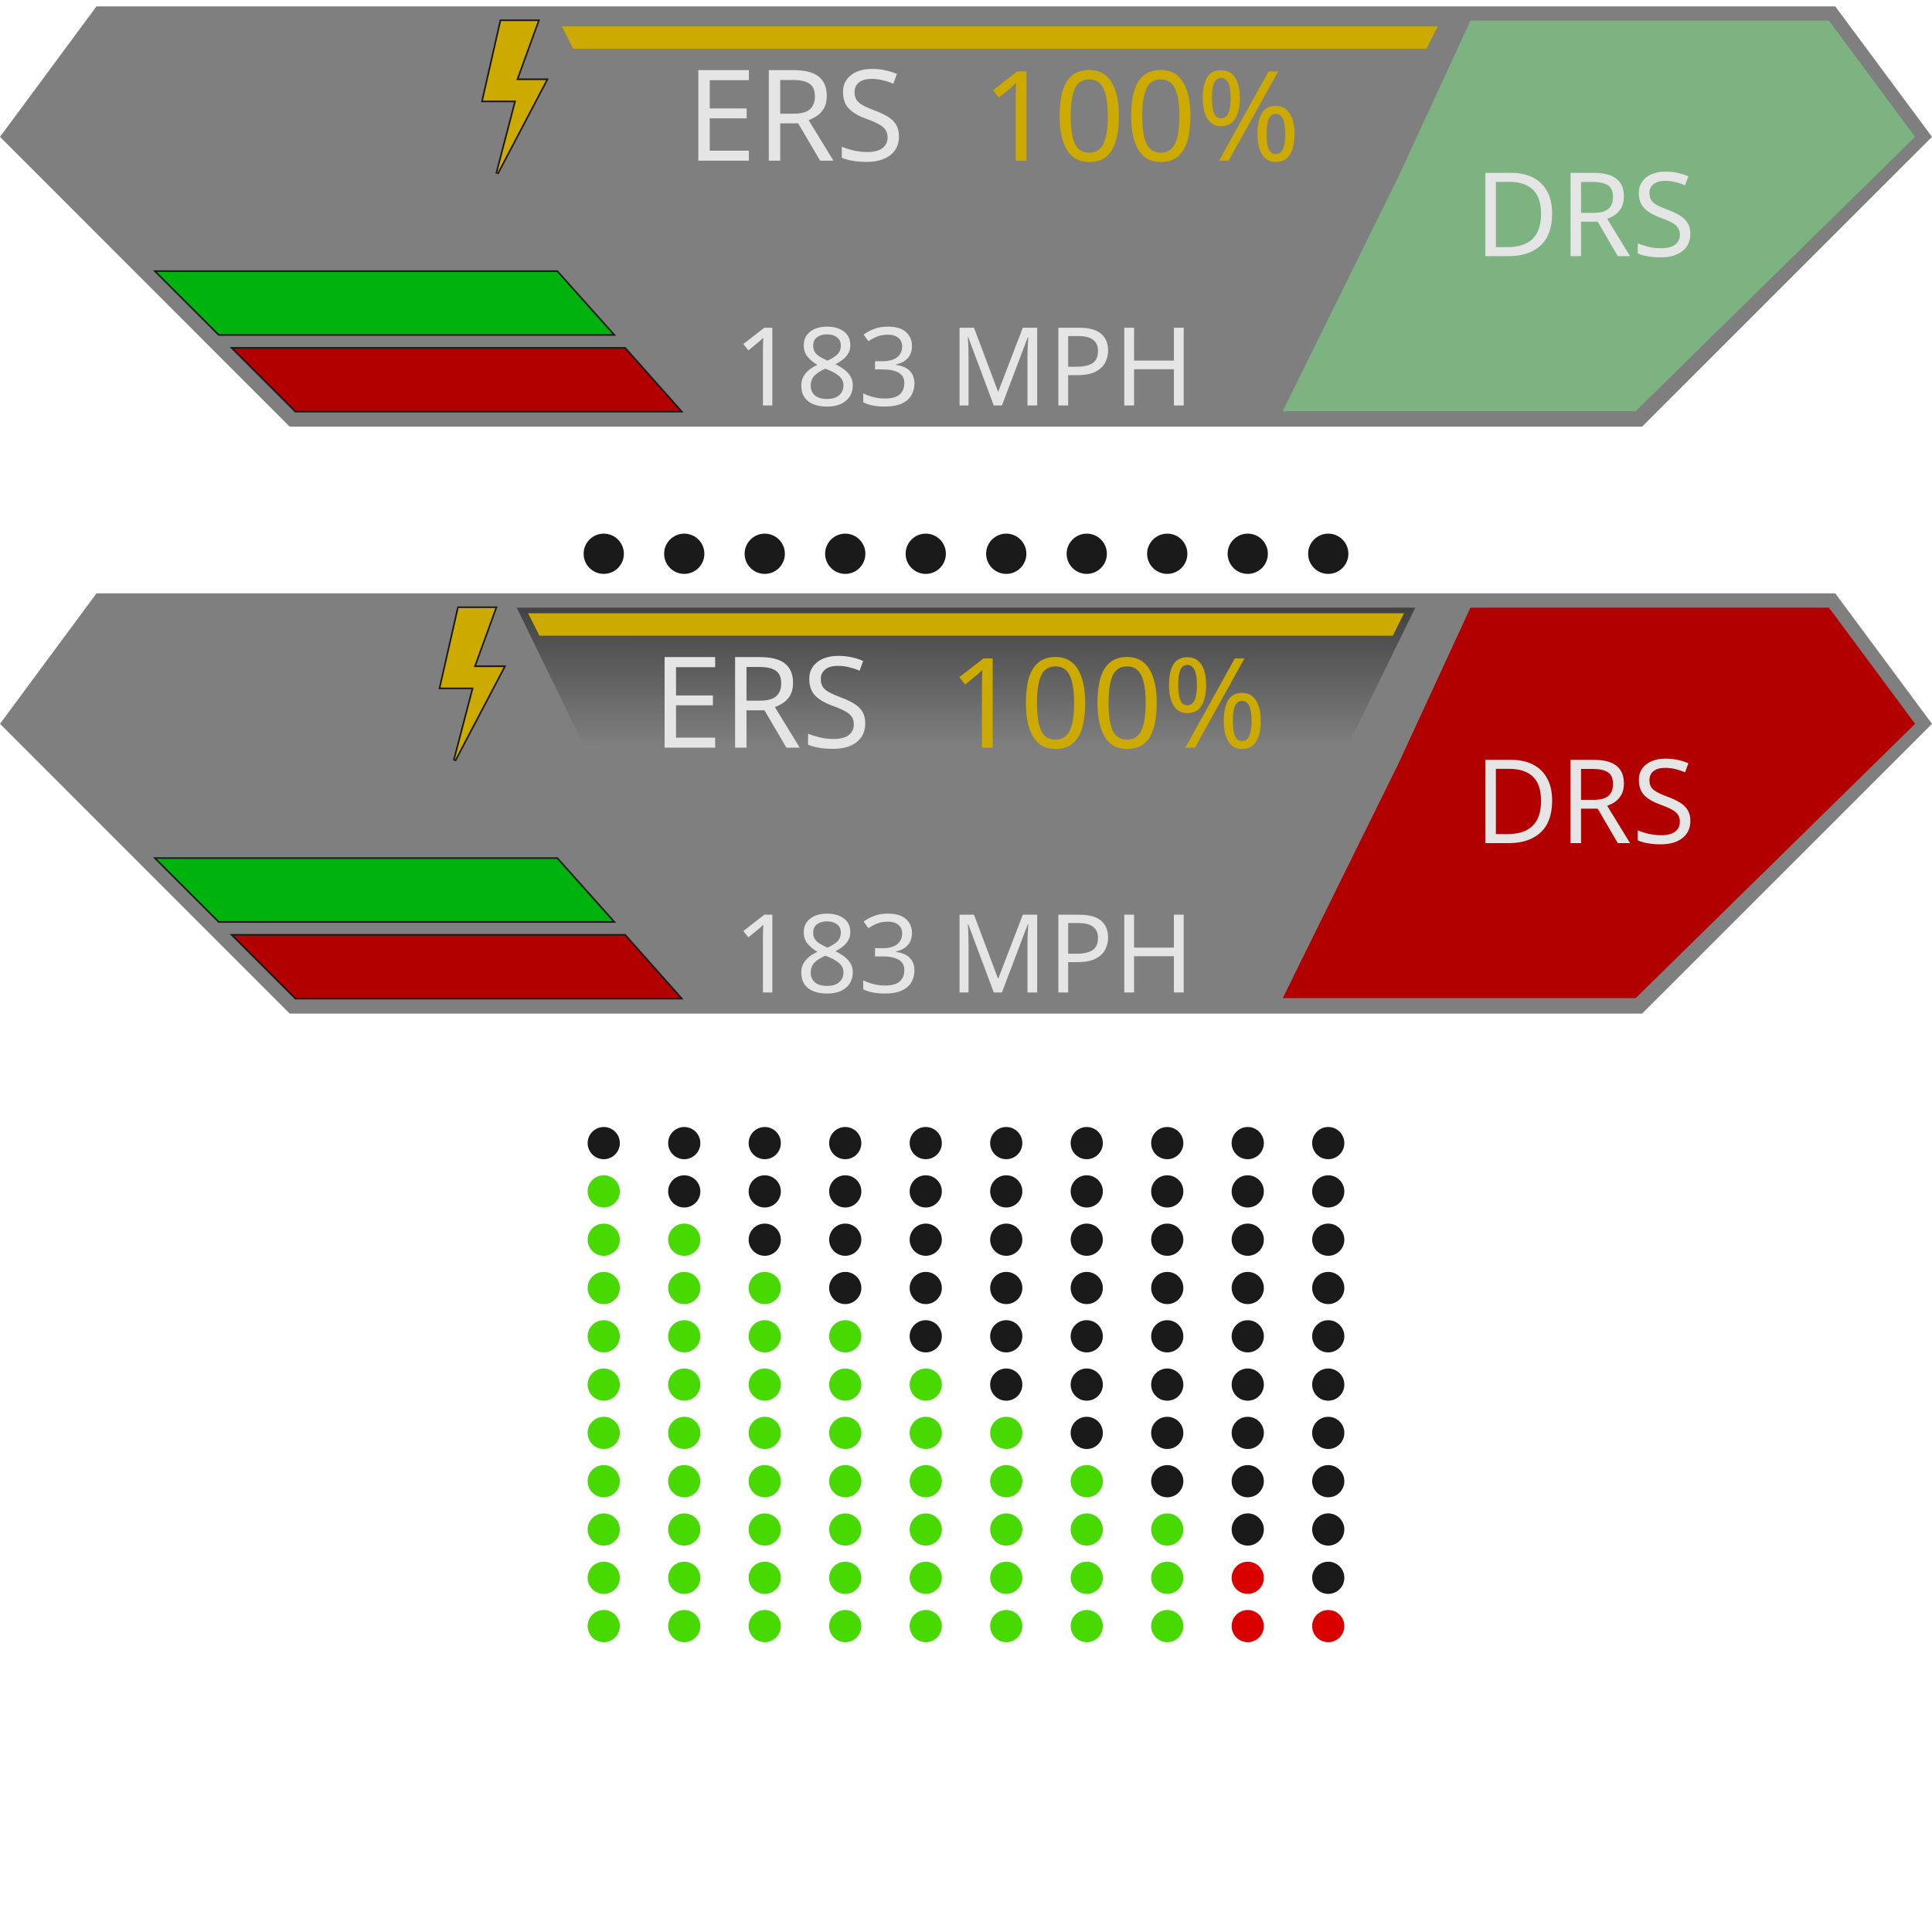
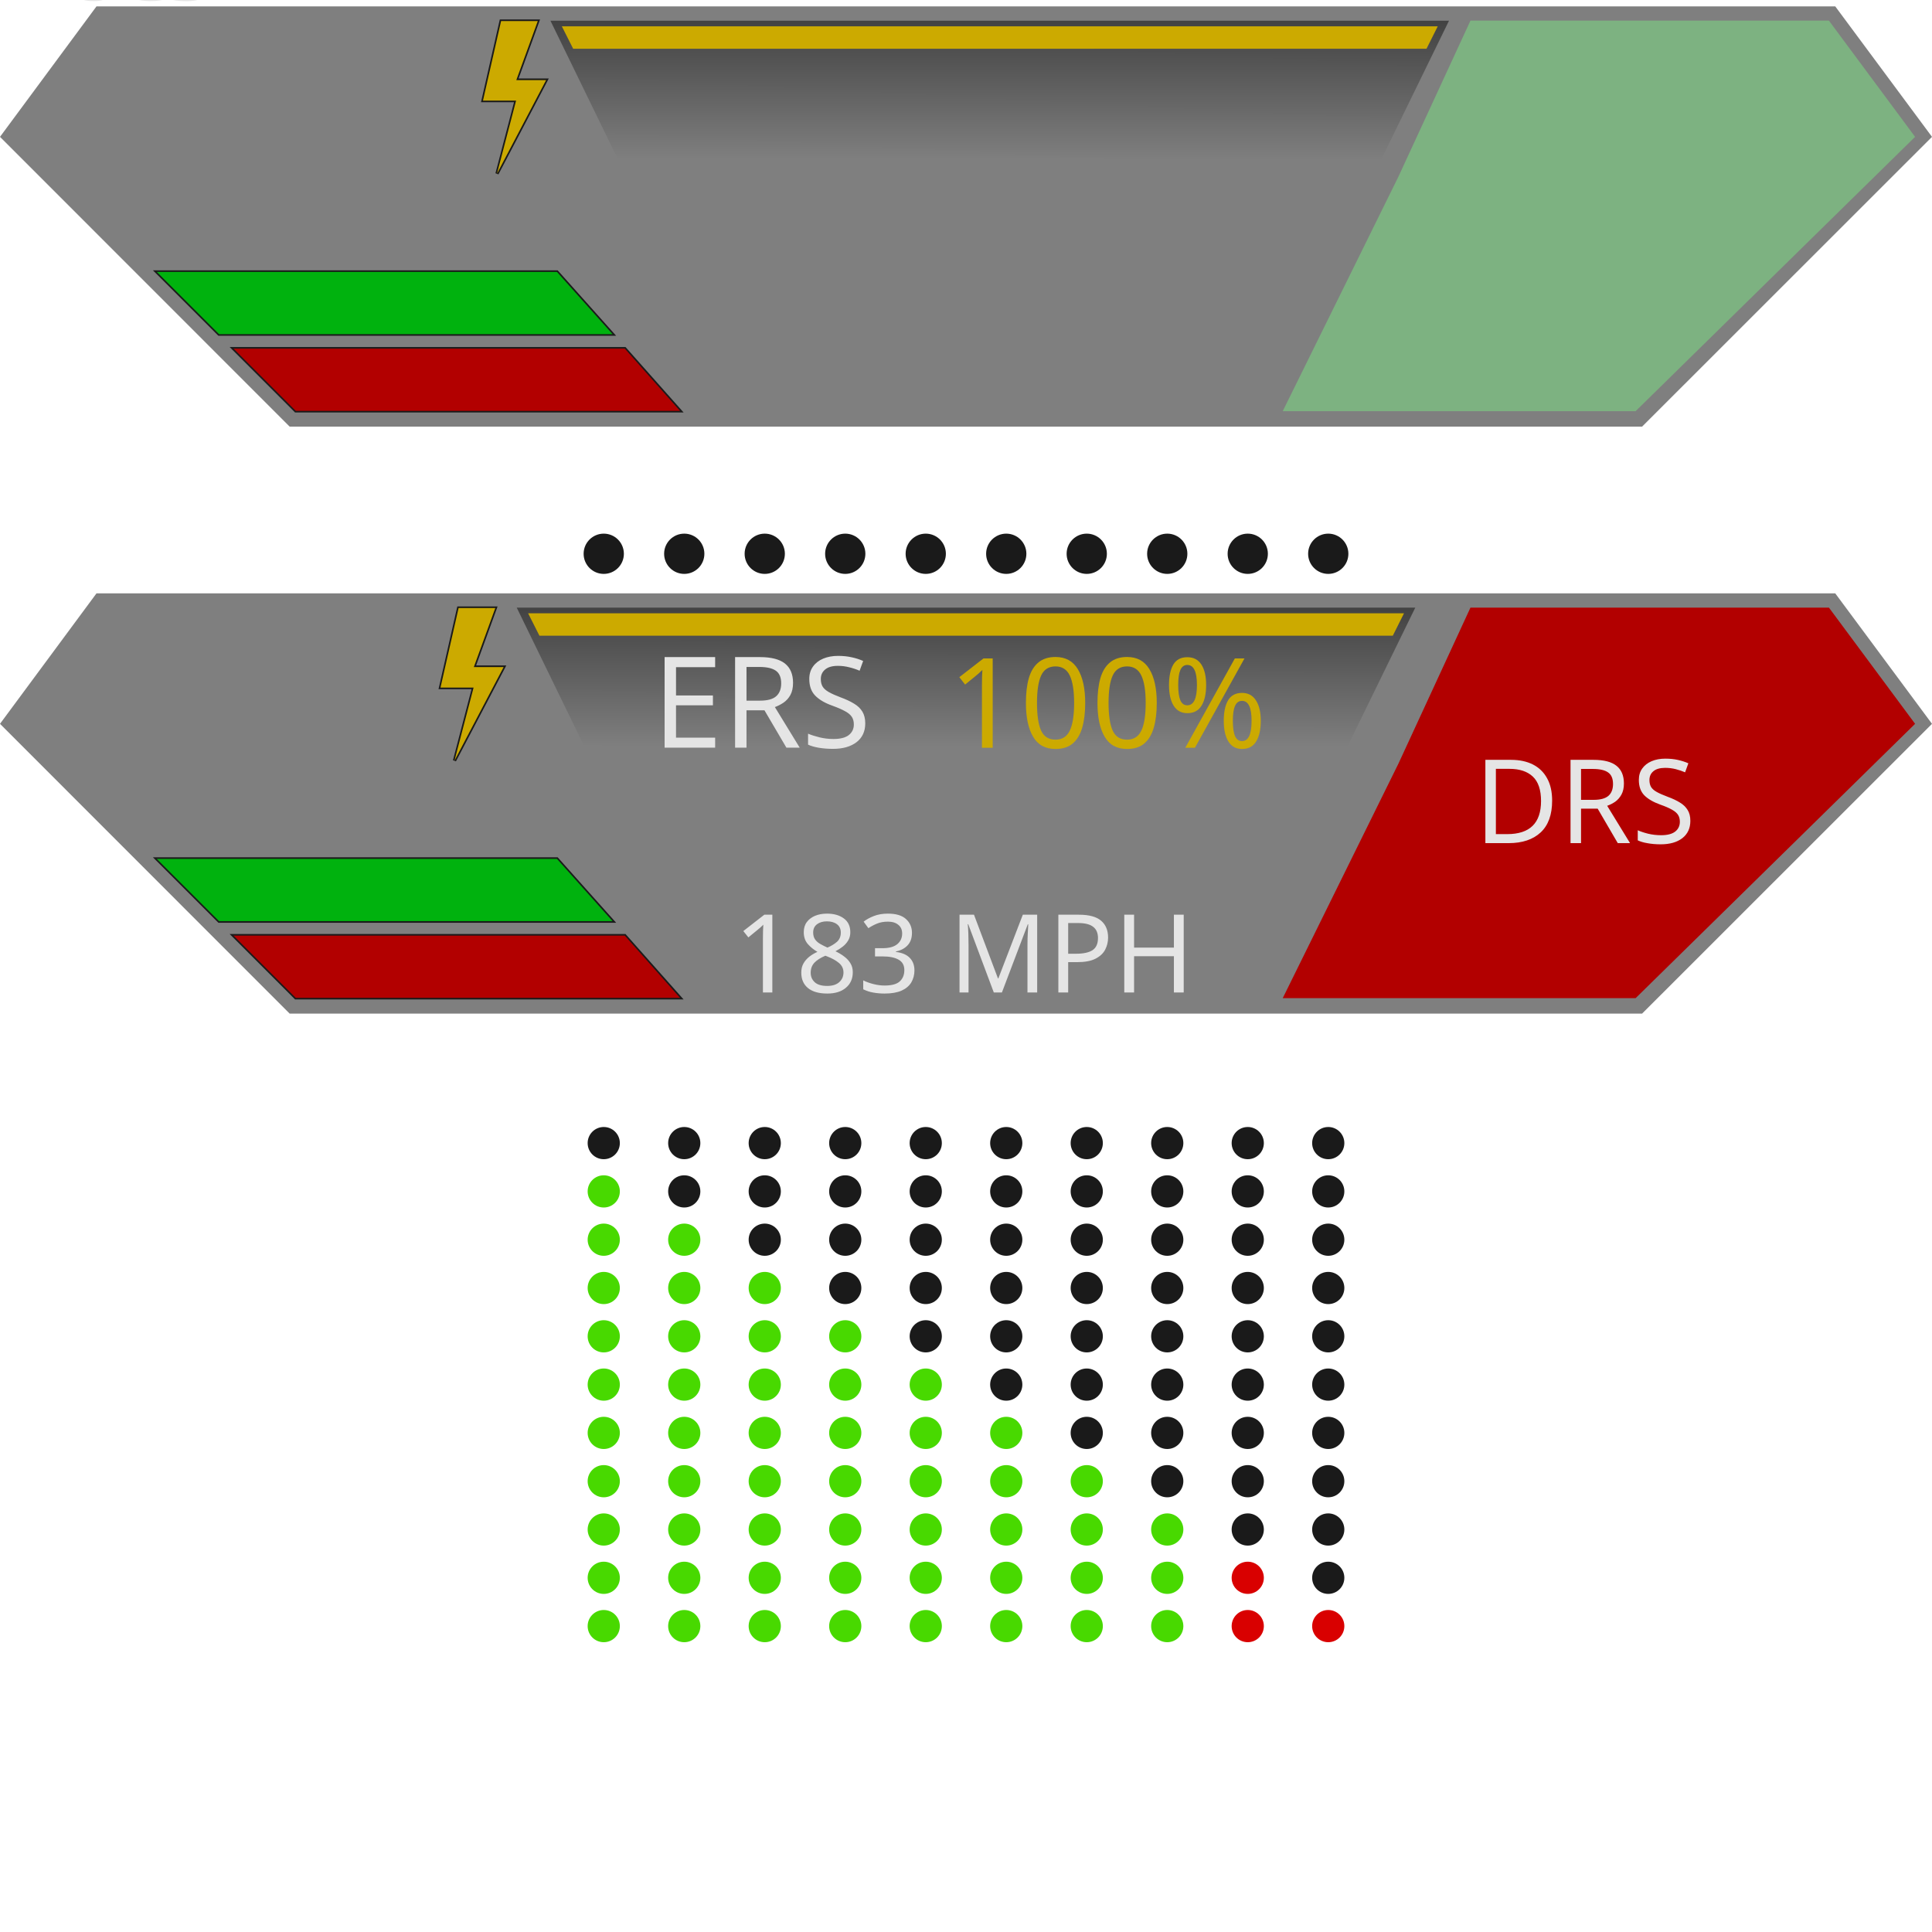
<svg xmlns="http://www.w3.org/2000/svg" xmlns:xlink="http://www.w3.org/1999/xlink" width="12in" height="12in" viewBox="0 0 304.8 304.8" version="1.1" id="svg5">
  <defs id="defs2">
    <linearGradient id="linearGradient21">
      <stop style="stop-color:#cccccc;stop-opacity:1;" offset="0.613" id="stop22" />
      <stop style="stop-color:#ff0000;stop-opacity:1;" offset="1" id="stop21" />
    </linearGradient>
    <linearGradient id="swatch3">
      <stop style="stop-color:#000000;stop-opacity:1;" offset="0" id="stop3" />
      <stop style="stop-color:#000000;stop-opacity:0;" offset="0.7" id="stop4" />
    </linearGradient>
    <linearGradient xlink:href="#swatch3" id="linearGradient3" x1="92.199" y1="224.321" x2="92.156" y2="283.029" gradientUnits="userSpaceOnUse" gradientTransform="translate(0,-265.7096)" />
    <linearGradient xlink:href="#swatch3" id="linearGradient19" gradientUnits="userSpaceOnUse" gradientTransform="translate(-4.754384,-34.14405)" x1="92.199" y1="224.321" x2="92.156" y2="283.029" />
    <linearGradient xlink:href="#linearGradient21" id="linearGradient22" x1="-0.258" y1="210.645" x2="9.097" y2="239.905" gradientUnits="userSpaceOnUse" />
+     <linearGradient xlink:href="#swatch3" id="linearGradient26" gradientUnits="userSpaceOnUse" gradientTransform="translate(0,-116.8911)" x1="92.199" y1="224.321" x2="92.156" y2="283.029" />
  </defs>
  <g id="layer2">
    <g id="layer5">
-       <path id="rect16" style="fill:#000000;fill-opacity:0.5;stroke:none;stroke-width:6.706;stroke-linecap:square;stroke-linejoin:round;stroke-dasharray:none;stroke-opacity:1" d="M 15.219,1.01 H 152.4 289.539 L 304.8,21.59 259.059,67.31 H 152.4 45.699 L 2.5e-6,21.59 Z" />
+       <path id="rect16" style="display:inline;fill:#000000;fill-opacity:0.5;stroke:none;stroke-width:6.706;stroke-linecap:square;stroke-linejoin:round;stroke-dasharray:none;stroke-opacity:1" d="M 15.219,1.01 H 152.4 289.539 L 304.8,21.59 259.059,67.31 H 152.4 45.699 L 2.5e-6,21.59 Z" />
      <path id="path3" style="fill:#000000;fill-opacity:0.5;stroke:none;stroke-width:6.706;stroke-linecap:square;stroke-linejoin:round;stroke-dasharray:none;stroke-opacity:1" d="M 15.219,93.614 H 152.4 289.539 L 304.8,114.194 259.059,159.914 H 152.4 45.699 L 2.5e-6,114.194 Z" />
      <g id="layer4" style="display:inline">
        <path style="display:inline;fill:#1a1a1a;fill-opacity:1;stroke:#1a1a1a;stroke-width:0.508;stroke-linecap:square;stroke-linejoin:miter;stroke-dasharray:none;stroke-opacity:1" d="m 24.737,42.9 9.823,9.819 h 62.08 l -8.771,-9.819 z" id="path10" />
        <path style="display:inline;fill:#1a1a1a;fill-opacity:1;stroke:#1a1a1a;stroke-width:0.508;stroke-linecap:square;stroke-linejoin:miter;stroke-dasharray:none;stroke-opacity:1" d="m 36.841,55.002 9.818,9.819 h 60.627 l -8.715,-9.819 z" id="path34" />
-         <path style="fill:#b20000;fill-opacity:1;stroke-width:3.112;stroke-linecap:square;stroke-linejoin:bevel" d="m 36.841,55.002 9.818,9.819 h 60.627 l -8.715,-9.819 z" id="path9" />
-         <path style="fill:#00b20e;fill-opacity:1;stroke-width:3.112;stroke-linecap:square;stroke-linejoin:bevel" d="m 24.737,42.9 9.823,9.819 h 62.08 l -8.771,-9.819 z" id="path33" />
+         <path style="display:inline;fill:#b20000;fill-opacity:1;stroke-width:3.112;stroke-linecap:square;stroke-linejoin:bevel" d="m 36.841,55.002 9.818,9.819 h 60.627 l -8.715,-9.819 z" id="path9" />
+         <path style="display:inline;fill:#00b20e;fill-opacity:1;stroke-width:3.112;stroke-linecap:square;stroke-linejoin:bevel" d="m 24.737,42.9 9.823,9.819 h 62.08 l -8.771,-9.819 z" id="path33" />
        <path style="display:inline;fill:#1a1a1a;fill-opacity:1;stroke:#1a1a1a;stroke-width:0.508;stroke-linecap:square;stroke-linejoin:miter;stroke-dasharray:none;stroke-opacity:1" d="m 36.841,147.606 9.818,9.819 h 60.627 l -8.715,-9.819 z" id="path4" />
        <path style="display:inline;fill:#1a1a1a;fill-opacity:1;stroke:#1a1a1a;stroke-width:0.508;stroke-linecap:square;stroke-linejoin:miter;stroke-dasharray:none;stroke-opacity:1" d="m 24.737,135.504 9.823,9.819 h 62.08 l -8.771,-9.819 z" id="path5" />
        <path style="fill:#b20000;fill-opacity:1;stroke-width:3.112;stroke-linecap:square;stroke-linejoin:bevel" d="m 36.841,147.606 9.818,9.819 h 60.627 l -8.715,-9.819 z" id="path6" />
        <path style="fill:#00b20e;fill-opacity:1;stroke-width:3.112;stroke-linecap:square;stroke-linejoin:bevel" d="m 24.737,135.504 9.823,9.819 h 62.08 l -8.771,-9.819 z" id="path7" />
      </g>
      <g id="layer8" style="display:none">
        <path style="display:inline;fill:#00b20e;fill-opacity:1;stroke-width:2.784;stroke-linecap:square;stroke-linejoin:bevel" d="M 12.114,141.362 4.862,151.181 h 67.265 v -9.819 z" id="path17" />
        <path style="display:inline;fill:#b20000;fill-opacity:1;stroke-width:2.784;stroke-linecap:square;stroke-linejoin:bevel" d="m 72.127,153.139 v 9.819 H 14.601 l -9.739,-9.819 z" id="path18" />
      </g>
      <g id="layer3" style="display:none" transform="matrix(1.22689,0,0,1.22689,-44.97848,-39.21897)">
        <path style="fill:#1a1a1a;fill-opacity:1;stroke-width:2.958;stroke-linecap:square;stroke-linejoin:bevel" d="m 267.224,172.854 -19.169,19.26 h -63.642 l 19.165,-19.26 z" id="path15" />
        <path style="fill:#00b20f;fill-opacity:1;stroke-width:2.833;stroke-linecap:square;stroke-linejoin:bevel" d="m 265.217,173.641 -17.533,17.685 h -61.271 l 17.533,-17.685 z" id="path16" />
        <text xml:space="preserve" style="font-style:normal;font-variant:normal;font-weight:normal;font-stretch:normal;font-size:15.001px;line-height:1.25;font-family:'Russo One';-inkscape-font-specification:'Russo One';fill:#e5e5e5;fill-opacity:1;stroke-width:0.313" x="209.764" y="187.659" id="text16">
          <tspan id="tspan16" style="font-style:normal;font-variant:normal;font-weight:normal;font-stretch:normal;font-family:'Russo One';-inkscape-font-specification:'Russo One';fill:#e5e5e5;fill-opacity:1;stroke-width:0.313" x="209.764" y="187.659">DRS</tspan>
        </text>
      </g>
      <g id="layer7">
        <path id="rect17" style="display:none;fill:#00b20f;fill-opacity:1;stroke-width:2.794;stroke-linecap:square;stroke-linejoin:round" d="m 231.986,3.255 h 23.776 32.777 l 13.594,18.335 -44.09,43.276 h -23.169 -32.505 l 18.264,-37.019 z" />
-         <path id="path38" style="fill:#7db281;fill-opacity:1;stroke-width:2.794;stroke-linecap:square;stroke-linejoin:round" d="m 231.986,3.255 h 23.776 32.777 l 13.594,18.335 -44.09,43.276 h -23.169 -32.505 l 18.264,-37.019 z" />
+         <path id="path38" style="display:inline;fill:#7db281;fill-opacity:1;stroke-width:2.794;stroke-linecap:square;stroke-linejoin:round" d="m 231.986,3.255 h 23.776 32.777 l 13.594,18.335 -44.09,43.276 h -23.169 -32.505 l 18.264,-37.019 z" />
        <text xml:space="preserve" style="font-style:normal;font-variant:normal;font-weight:normal;font-stretch:normal;font-size:18.405px;line-height:1.25;font-family:'Russo One';-inkscape-font-specification:'Russo One';display:inline;fill:#e5e5e5;fill-opacity:1;stroke-width:0.383" x="232.558" y="40.41" id="text16-6">
-           <tspan id="tspan16-2" style="font-style:normal;font-variant:normal;font-weight:normal;font-stretch:normal;font-family:'Russo One';-inkscape-font-specification:'Russo One';fill:#e5e5e5;fill-opacity:1;stroke-width:0.383" x="232.558" y="40.41">DRS</tspan>
+           <tspan id="tspan16-2" style="font-style:normal;font-variant:normal;font-weight:normal;font-stretch:normal;font-family:'Russo One';-inkscape-font-specification:'Russo One';fill:#e5e5e5;fill-opacity:1;stroke-width:0.383" x="0" y="0">DRS</tspan>
        </text>
        <path id="path8" style="display:inline;fill:#b20000;fill-opacity:1;stroke-width:2.794;stroke-linecap:square;stroke-linejoin:round" d="m 231.986,95.859 h 23.776 32.777 l 13.594,18.335 -44.09,43.276 h -23.169 -32.505 l 18.264,-37.019 z" />
        <text xml:space="preserve" style="font-style:normal;font-variant:normal;font-weight:normal;font-stretch:normal;font-size:18.405px;line-height:1.25;font-family:'Russo One';-inkscape-font-specification:'Russo One';display:inline;fill:#e5e5e5;fill-opacity:1;stroke-width:0.383" x="232.558" y="133.014" id="text8">
          <tspan id="tspan8" style="font-style:normal;font-variant:normal;font-weight:normal;font-stretch:normal;font-family:'Russo One';-inkscape-font-specification:'Russo One';fill:#e5e5e5;fill-opacity:1;stroke-width:0.383" x="232.558" y="133.014">DRS</tspan>
        </text>
        <circle style="fill:#1a1a1a;stroke-width:20.526;stroke-linecap:round" id="path22" cx="107.95" cy="87.365" r="3.175" />
        <circle style="fill:#1a1a1a;stroke-width:20.526;stroke-linecap:round" id="circle22" cx="120.65" cy="87.365" r="3.175" />
        <circle style="fill:#1a1a1a;stroke-width:20.526;stroke-linecap:round" id="circle23" cx="133.35" cy="87.365" r="3.175" />
        <circle style="fill:#1a1a1a;stroke-width:20.526;stroke-linecap:round" id="circle24" cx="146.05" cy="87.365" r="3.175" />
        <circle style="fill:#1a1a1a;stroke-width:20.526;stroke-linecap:round" id="circle25" cx="158.75" cy="87.365" r="3.175" />
        <circle style="fill:#1a1a1a;stroke-width:20.526;stroke-linecap:round" id="circle26" cx="171.45" cy="87.365" r="3.175" />
        <circle style="fill:#1a1a1a;stroke-width:20.526;stroke-linecap:round" id="circle27" cx="184.15" cy="87.365" r="3.175" />
        <circle style="fill:#1a1a1a;stroke-width:20.526;stroke-linecap:round" id="circle28" cx="196.85" cy="87.365" r="3.175" />
        <circle style="fill:#1a1a1a;stroke-width:20.526;stroke-linecap:round" id="circle29" cx="95.25" cy="87.365" r="3.175" />
        <circle style="fill:#1a1a1a;stroke-width:20.526;stroke-linecap:round" id="circle30" cx="209.55" cy="87.365" r="3.175" />
        <circle style="fill:#1a1a1a;stroke-width:16.421;stroke-linecap:round" id="circle31" cx="95.25" cy="87.365" r="2.54" />
        <circle style="fill:#1a1a1a;stroke-width:16.421;stroke-linecap:round" id="circle32" cx="107.95" cy="87.365" r="2.54" />
        <circle style="fill:#1a1a1a;stroke-width:16.421;stroke-linecap:round" id="circle33" cx="120.65" cy="87.365" r="2.54" />
        <circle style="fill:#1a1a1a;stroke-width:16.421;stroke-linecap:round" id="circle34" cx="133.35" cy="87.365" r="2.54" />
        <circle style="fill:#1a1a1a;stroke-width:16.421;stroke-linecap:round" id="circle35" cx="146.05" cy="87.365" r="2.54" />
        <circle style="fill:#1a1a1a;stroke-width:16.421;stroke-linecap:round" id="circle36" cx="158.75" cy="87.365" r="2.54" />
        <circle style="fill:#1a1a1a;stroke-width:16.421;stroke-linecap:round" id="circle37" cx="171.45" cy="87.365" r="2.54" />
        <circle style="fill:#1a1a1a;stroke-width:16.421;stroke-linecap:round" id="circle38" cx="184.15" cy="87.365" r="2.54" />
        <circle style="fill:#1a1a1a;stroke-width:16.421;stroke-linecap:round" id="circle39" cx="196.85" cy="87.365" r="2.54" />
        <circle style="fill:#1a1a1a;stroke-width:16.421;stroke-linecap:round" id="circle40" cx="209.55" cy="87.365" r="2.54" />
        <circle style="fill:#1a1a1a;stroke-width:16.421;stroke-linecap:round" id="circle41" cx="95.25" cy="180.34" r="2.54" />
        <circle style="fill:#1a1a1a;stroke-width:16.421;stroke-linecap:round" id="circle42" cx="107.95" cy="180.34" r="2.54" />
        <circle style="fill:#1a1a1a;stroke-width:16.421;stroke-linecap:round" id="circle43" cx="120.65" cy="180.34" r="2.54" />
        <circle style="fill:#1a1a1a;stroke-width:16.421;stroke-linecap:round" id="circle44" cx="133.35" cy="180.34" r="2.54" />
        <circle style="fill:#1a1a1a;stroke-width:16.421;stroke-linecap:round" id="circle45" cx="146.05" cy="180.34" r="2.54" />
        <circle style="fill:#1a1a1a;stroke-width:16.421;stroke-linecap:round" id="circle46" cx="158.75" cy="180.34" r="2.54" />
        <circle style="fill:#1a1a1a;stroke-width:16.421;stroke-linecap:round" id="circle47" cx="171.45" cy="180.34" r="2.54" />
        <circle style="fill:#1a1a1a;stroke-width:16.421;stroke-linecap:round" id="circle48" cx="184.15" cy="180.34" r="2.54" />
        <circle style="fill:#1a1a1a;stroke-width:16.421;stroke-linecap:round" id="circle49" cx="196.85" cy="180.34" r="2.54" />
        <circle style="fill:#1a1a1a;stroke-width:16.421;stroke-linecap:round" id="circle50" cx="209.55" cy="180.34" r="2.54" />
        <circle style="fill:#48d900;stroke-width:16.421;stroke-linecap:round;fill-opacity:1" id="circle51" cx="95.25" cy="187.96" r="2.54" />
        <circle style="fill:#1a1a1a;stroke-width:16.421;stroke-linecap:round" id="circle52" cx="107.95" cy="187.96" r="2.54" />
        <circle style="fill:#1a1a1a;stroke-width:16.421;stroke-linecap:round" id="circle53" cx="120.65" cy="187.96" r="2.54" />
        <circle style="fill:#1a1a1a;stroke-width:16.421;stroke-linecap:round" id="circle54" cx="133.35" cy="187.96" r="2.54" />
        <circle style="fill:#1a1a1a;stroke-width:16.421;stroke-linecap:round" id="circle55" cx="146.05" cy="187.96" r="2.54" />
        <circle style="fill:#1a1a1a;stroke-width:16.421;stroke-linecap:round" id="circle56" cx="158.75" cy="187.96" r="2.54" />
        <circle style="fill:#1a1a1a;stroke-width:16.421;stroke-linecap:round" id="circle57" cx="171.45" cy="187.96" r="2.54" />
        <circle style="fill:#1a1a1a;stroke-width:16.421;stroke-linecap:round" id="circle58" cx="184.15" cy="187.96" r="2.54" />
        <circle style="fill:#1a1a1a;stroke-width:16.421;stroke-linecap:round" id="circle59" cx="196.85" cy="187.96" r="2.54" />
        <circle style="fill:#1a1a1a;stroke-width:16.421;stroke-linecap:round" id="circle60" cx="209.55" cy="187.96" r="2.54" />
        <circle style="fill:#48d900;stroke-width:16.421;stroke-linecap:round;fill-opacity:1" id="circle61" cx="95.25" cy="195.58" r="2.54" />
        <circle style="fill:#48d900;stroke-width:16.421;stroke-linecap:round;fill-opacity:1" id="circle62" cx="107.95" cy="195.58" r="2.54" />
        <circle style="fill:#1a1a1a;stroke-width:16.421;stroke-linecap:round" id="circle63" cx="120.65" cy="195.58" r="2.54" />
        <circle style="fill:#1a1a1a;stroke-width:16.421;stroke-linecap:round" id="circle64" cx="133.35" cy="195.58" r="2.54" />
        <circle style="fill:#1a1a1a;stroke-width:16.421;stroke-linecap:round" id="circle65" cx="146.05" cy="195.58" r="2.54" />
        <circle style="fill:#1a1a1a;stroke-width:16.421;stroke-linecap:round" id="circle66" cx="158.75" cy="195.58" r="2.54" />
        <circle style="fill:#1a1a1a;stroke-width:16.421;stroke-linecap:round" id="circle67" cx="171.45" cy="195.58" r="2.54" />
        <circle style="fill:#1a1a1a;stroke-width:16.421;stroke-linecap:round" id="circle68" cx="184.15" cy="195.58" r="2.54" />
        <circle style="fill:#1a1a1a;stroke-width:16.421;stroke-linecap:round" id="circle69" cx="196.85" cy="195.58" r="2.54" />
        <circle style="fill:#1a1a1a;stroke-width:16.421;stroke-linecap:round" id="circle70" cx="209.55" cy="195.58" r="2.54" />
        <circle style="fill:#48d900;stroke-width:16.421;stroke-linecap:round;fill-opacity:1" id="circle71" cx="95.25" cy="203.2" r="2.54" />
        <circle style="fill:#48d900;stroke-width:16.421;stroke-linecap:round;fill-opacity:1" id="circle72" cx="107.95" cy="203.2" r="2.54" />
        <circle style="fill:#48d900;stroke-width:16.421;stroke-linecap:round;fill-opacity:1" id="circle73" cx="120.65" cy="203.2" r="2.54" />
        <circle style="fill:#1a1a1a;stroke-width:16.421;stroke-linecap:round" id="circle74" cx="133.35" cy="203.2" r="2.54" />
        <circle style="fill:#1a1a1a;stroke-width:16.421;stroke-linecap:round" id="circle75" cx="146.05" cy="203.2" r="2.54" />
        <circle style="fill:#1a1a1a;stroke-width:16.421;stroke-linecap:round" id="circle76" cx="158.75" cy="203.2" r="2.54" />
        <circle style="fill:#1a1a1a;stroke-width:16.421;stroke-linecap:round" id="circle77" cx="171.45" cy="203.2" r="2.54" />
        <circle style="fill:#1a1a1a;stroke-width:16.421;stroke-linecap:round" id="circle78" cx="184.15" cy="203.2" r="2.54" />
        <circle style="fill:#1a1a1a;stroke-width:16.421;stroke-linecap:round" id="circle79" cx="196.85" cy="203.2" r="2.54" />
        <circle style="fill:#1a1a1a;stroke-width:16.421;stroke-linecap:round" id="circle80" cx="209.55" cy="203.2" r="2.54" />
        <circle style="fill:#48d900;stroke-width:16.421;stroke-linecap:round;fill-opacity:1" id="circle81" cx="95.25" cy="210.82" r="2.54" />
        <circle style="fill:#48d900;stroke-width:16.421;stroke-linecap:round;fill-opacity:1" id="circle82" cx="107.95" cy="210.82" r="2.54" />
        <circle style="fill:#48d900;stroke-width:16.421;stroke-linecap:round;fill-opacity:1" id="circle83" cx="120.65" cy="210.82" r="2.54" />
        <circle style="fill:#48d900;stroke-width:16.421;stroke-linecap:round;fill-opacity:1" id="circle84" cx="133.35" cy="210.82" r="2.54" />
        <circle style="fill:#1a1a1a;stroke-width:16.421;stroke-linecap:round" id="circle85" cx="146.05" cy="210.82" r="2.54" />
        <circle style="fill:#1a1a1a;stroke-width:16.421;stroke-linecap:round" id="circle86" cx="158.75" cy="210.82" r="2.54" />
        <circle style="fill:#1a1a1a;stroke-width:16.421;stroke-linecap:round" id="circle87" cx="171.45" cy="210.82" r="2.54" />
        <circle style="fill:#1a1a1a;stroke-width:16.421;stroke-linecap:round" id="circle88" cx="184.15" cy="210.82" r="2.54" />
        <circle style="fill:#1a1a1a;stroke-width:16.421;stroke-linecap:round" id="circle89" cx="196.85" cy="210.82" r="2.54" />
        <circle style="fill:#1a1a1a;stroke-width:16.421;stroke-linecap:round" id="circle90" cx="209.55" cy="210.82" r="2.54" />
        <circle style="fill:#48d900;stroke-width:16.421;stroke-linecap:round;fill-opacity:1" id="circle91" cx="95.25" cy="218.44" r="2.54" />
        <circle style="fill:#48d900;stroke-width:16.421;stroke-linecap:round;fill-opacity:1" id="circle92" cx="107.95" cy="218.44" r="2.54" />
        <circle style="fill:#48d900;stroke-width:16.421;stroke-linecap:round;fill-opacity:1" id="circle93" cx="120.65" cy="218.44" r="2.54" />
        <circle style="fill:#48d900;stroke-width:16.421;stroke-linecap:round;fill-opacity:1" id="circle94" cx="133.35" cy="218.44" r="2.54" />
        <circle style="fill:#48d900;stroke-width:16.421;stroke-linecap:round;fill-opacity:1" id="circle95" cx="146.05" cy="218.44" r="2.54" />
        <circle style="fill:#1a1a1a;stroke-width:16.421;stroke-linecap:round" id="circle96" cx="158.75" cy="218.44" r="2.54" />
        <circle style="fill:#1a1a1a;stroke-width:16.421;stroke-linecap:round" id="circle97" cx="171.45" cy="218.44" r="2.54" />
        <circle style="fill:#1a1a1a;stroke-width:16.421;stroke-linecap:round" id="circle98" cx="184.15" cy="218.44" r="2.54" />
        <circle style="fill:#1a1a1a;stroke-width:16.421;stroke-linecap:round" id="circle99" cx="196.85" cy="218.44" r="2.54" />
        <circle style="fill:#1a1a1a;stroke-width:16.421;stroke-linecap:round" id="circle100" cx="209.55" cy="218.44" r="2.54" />
        <circle style="fill:#48d900;stroke-width:16.421;stroke-linecap:round;fill-opacity:1" id="circle101" cx="95.25" cy="226.06" r="2.54" />
        <circle style="fill:#48d900;stroke-width:16.421;stroke-linecap:round;fill-opacity:1" id="circle102" cx="107.95" cy="226.06" r="2.54" />
        <circle style="fill:#48d900;stroke-width:16.421;stroke-linecap:round;fill-opacity:1" id="circle103" cx="120.65" cy="226.06" r="2.54" />
        <circle style="fill:#48d900;stroke-width:16.421;stroke-linecap:round;fill-opacity:1" id="circle104" cx="133.35" cy="226.06" r="2.54" />
        <circle style="fill:#48d900;stroke-width:16.421;stroke-linecap:round;fill-opacity:1" id="circle105" cx="146.05" cy="226.06" r="2.54" />
        <circle style="fill:#48d900;stroke-width:16.421;stroke-linecap:round;fill-opacity:1" id="circle106" cx="158.75" cy="226.06" r="2.54" />
        <circle style="fill:#1a1a1a;stroke-width:16.421;stroke-linecap:round" id="circle107" cx="171.45" cy="226.06" r="2.54" />
        <circle style="fill:#1a1a1a;stroke-width:16.421;stroke-linecap:round" id="circle108" cx="184.15" cy="226.06" r="2.54" />
        <circle style="fill:#1a1a1a;stroke-width:16.421;stroke-linecap:round" id="circle109" cx="196.85" cy="226.06" r="2.54" />
        <circle style="fill:#1a1a1a;stroke-width:16.421;stroke-linecap:round" id="circle110" cx="209.55" cy="226.06" r="2.54" />
        <circle style="fill:#48d900;stroke-width:16.421;stroke-linecap:round;fill-opacity:1" id="circle111" cx="95.25" cy="233.68" r="2.54" />
        <circle style="fill:#48d900;stroke-width:16.421;stroke-linecap:round;fill-opacity:1" id="circle112" cx="107.95" cy="233.68" r="2.54" />
        <circle style="fill:#48d900;stroke-width:16.421;stroke-linecap:round;fill-opacity:1" id="circle113" cx="120.65" cy="233.68" r="2.54" />
        <circle style="fill:#48d900;stroke-width:16.421;stroke-linecap:round;fill-opacity:1" id="circle114" cx="133.35" cy="233.68" r="2.54" />
        <circle style="fill:#48d900;stroke-width:16.421;stroke-linecap:round;fill-opacity:1" id="circle115" cx="146.05" cy="233.68" r="2.54" />
        <circle style="fill:#48d900;stroke-width:16.421;stroke-linecap:round;fill-opacity:1" id="circle116" cx="158.75" cy="233.68" r="2.54" />
        <circle style="fill:#48d900;stroke-width:16.421;stroke-linecap:round;fill-opacity:1" id="circle117" cx="171.45" cy="233.68" r="2.54" />
        <circle style="fill:#1a1a1a;stroke-width:16.421;stroke-linecap:round" id="circle118" cx="184.15" cy="233.68" r="2.54" />
        <circle style="fill:#1a1a1a;stroke-width:16.421;stroke-linecap:round" id="circle119" cx="196.85" cy="233.68" r="2.54" />
        <circle style="fill:#1a1a1a;stroke-width:16.421;stroke-linecap:round" id="circle120" cx="209.55" cy="233.68" r="2.54" />
        <circle style="fill:#48d900;stroke-width:16.421;stroke-linecap:round;fill-opacity:1" id="circle121" cx="95.25" cy="241.3" r="2.54" />
        <circle style="fill:#48d900;stroke-width:16.421;stroke-linecap:round;fill-opacity:1" id="circle122" cx="107.95" cy="241.3" r="2.54" />
        <circle style="fill:#48d900;stroke-width:16.421;stroke-linecap:round;fill-opacity:1" id="circle123" cx="120.65" cy="241.3" r="2.54" />
        <circle style="fill:#48d900;stroke-width:16.421;stroke-linecap:round;fill-opacity:1" id="circle124" cx="133.35" cy="241.3" r="2.54" />
        <circle style="fill:#48d900;stroke-width:16.421;stroke-linecap:round;fill-opacity:1" id="circle125" cx="146.05" cy="241.3" r="2.54" />
        <circle style="fill:#48d900;stroke-width:16.421;stroke-linecap:round;fill-opacity:1" id="circle126" cx="158.75" cy="241.3" r="2.54" />
        <circle style="fill:#48d900;stroke-width:16.421;stroke-linecap:round;fill-opacity:1" id="circle127" cx="171.45" cy="241.3" r="2.54" />
        <circle style="fill:#48d900;stroke-width:16.421;stroke-linecap:round;fill-opacity:1" id="circle128" cx="184.15" cy="241.3" r="2.54" />
        <circle style="fill:#1a1a1a;stroke-width:16.421;stroke-linecap:round" id="circle129" cx="196.85" cy="241.3" r="2.54" />
        <circle style="fill:#1a1a1a;stroke-width:16.421;stroke-linecap:round" id="circle130" cx="209.55" cy="241.3" r="2.54" />
        <circle style="fill:#48d900;stroke-width:16.421;stroke-linecap:round;fill-opacity:1" id="circle131" cx="95.25" cy="248.92" r="2.54" />
        <circle style="fill:#48d900;stroke-width:16.421;stroke-linecap:round;fill-opacity:1" id="circle132" cx="107.95" cy="248.92" r="2.54" />
        <circle style="fill:#48d900;stroke-width:16.421;stroke-linecap:round;fill-opacity:1" id="circle133" cx="120.65" cy="248.92" r="2.54" />
        <circle style="fill:#48d900;stroke-width:16.421;stroke-linecap:round;fill-opacity:1" id="circle134" cx="133.35" cy="248.92" r="2.54" />
        <circle style="fill:#48d900;stroke-width:16.421;stroke-linecap:round;fill-opacity:1" id="circle135" cx="146.05" cy="248.92" r="2.54" />
        <circle style="fill:#48d900;stroke-width:16.421;stroke-linecap:round;fill-opacity:1" id="circle136" cx="158.75" cy="248.92" r="2.54" />
        <circle style="fill:#48d900;stroke-width:16.421;stroke-linecap:round;fill-opacity:1" id="circle137" cx="171.45" cy="248.92" r="2.54" />
        <circle style="fill:#48d900;stroke-width:16.421;stroke-linecap:round;fill-opacity:1" id="circle138" cx="184.15" cy="248.92" r="2.54" />
        <circle style="fill:#d90000;stroke-width:16.421;stroke-linecap:round;fill-opacity:1" id="circle139" cx="196.85" cy="248.92" r="2.54" />
        <circle style="fill:#1a1a1a;stroke-width:16.421;stroke-linecap:round" id="circle140" cx="209.55" cy="248.92" r="2.54" />
        <circle style="fill:#48d900;stroke-width:16.421;stroke-linecap:round;fill-opacity:1" id="circle141" cx="95.25" cy="256.54" r="2.54" />
        <circle style="fill:#48d900;stroke-width:16.421;stroke-linecap:round;fill-opacity:1" id="circle142" cx="107.95" cy="256.54" r="2.54" />
        <circle style="fill:#48d900;stroke-width:16.421;stroke-linecap:round;fill-opacity:1" id="circle143" cx="120.65" cy="256.54" r="2.54" />
        <circle style="fill:#48d900;stroke-width:16.421;stroke-linecap:round;fill-opacity:1" id="circle144" cx="133.35" cy="256.54" r="2.54" />
        <circle style="fill:#48d900;stroke-width:16.421;stroke-linecap:round;fill-opacity:1" id="circle145" cx="146.05" cy="256.54" r="2.54" />
        <circle style="fill:#48d900;stroke-width:16.421;stroke-linecap:round;fill-opacity:1" id="circle146" cx="158.75" cy="256.54" r="2.54" />
        <circle style="fill:#48d900;stroke-width:16.421;stroke-linecap:round;fill-opacity:1" id="circle147" cx="171.45" cy="256.54" r="2.54" />
        <circle style="fill:#48d900;stroke-width:16.421;stroke-linecap:round;fill-opacity:1" id="circle148" cx="184.15" cy="256.54" r="2.54" />
        <circle style="fill:#d90000;stroke-width:16.421;stroke-linecap:round;fill-opacity:1" id="circle149" cx="196.85" cy="256.54" r="2.54" />
        <circle style="fill:#d90000;stroke-width:16.421;stroke-linecap:round;fill-opacity:1" id="circle150" cx="209.55" cy="256.54" r="2.54" />
      </g>
      <g id="layer1" transform="matrix(1.118962,0,0,1.118962,55.81773,-140.879)" style="display:inline">
        <path id="path2" style="fill:url(#linearGradient3);fill-opacity:1;stroke-width:2.695;stroke-linecap:square;stroke-linejoin:bevel" d="M 27.724,-19.996 H 154.413 L 143.967,1.398 H 38.14 Z" />
-         <g id="path32" transform="translate(0,-105.6694)">
+         <g id="path32" transform="translate(0,-105.6694)" style="display:inline">
          <path style="color:#000000;fill:#1a1a1a;-inkscape-stroke:none" d="m 20.766,234.542 h 5.172 l -3.027,8.321 h 4.203 l -6.925,13.19 2.692,-10.298 h -4.667 z" id="path35" />
          <path style="color:#000000;fill:#1a1a1a;-inkscape-stroke:none" d="m 20.584,234.314 -2.652,11.668 h 4.656 l -2.617,10.014 0.42,0.162 7.1,-13.523 h -4.256 l 3.027,-8.32 z m 0.361,0.455 h 4.668 l -3.027,8.32 h 4.152 l -5.828,11.102 2.266,-8.664 H 18.5 Z" id="path36" />
        </g>
-         <path style="fill:#ccaa00;fill-opacity:1;stroke:none;stroke-width:0.115px;stroke-linecap:butt;stroke-linejoin:miter;stroke-opacity:1" d="m 20.766,128.873 h 5.172 l -3.027,8.321 h 4.203 l -6.925,13.19 2.692,-10.298 h -4.667 z" id="path1" />
-         <text xml:space="preserve" style="font-size:17.874px;line-height:1.25;font-family:Audiowide;-inkscape-font-specification:Audiowide;fill:#e5e5e5;fill-opacity:1;stroke-width:0.372" x="46.841" y="148.556" id="text1">
-           <tspan id="tspan1" style="font-style:normal;font-variant:normal;font-weight:normal;font-stretch:normal;font-family:'Russo One';-inkscape-font-specification:'Russo One';fill:#e5e5e5;fill-opacity:1;stroke-width:0.372" x="46.841" y="148.556">ERS</tspan>
-         </text>
-         <text xml:space="preserve" style="font-size:17.639px;line-height:1.25;font-family:Audiowide;-inkscape-font-specification:Audiowide;fill:#ccaa00;fill-opacity:1;stroke-width:0.367" x="88.568" y="148.568" id="text2">
-           <tspan id="tspan2" style="font-style:normal;font-variant:normal;font-weight:normal;font-stretch:normal;font-family:'Russo One';-inkscape-font-specification:'Russo One';fill:#ccaa00;fill-opacity:1;stroke-width:0.367" x="88.568" y="148.568">100%</tspan>
-         </text>
-         <path id="rect2" style="fill:#ccaa00;stroke-width:2.695;stroke-linecap:square;stroke-linejoin:bevel" d="M 29.33,129.612 H 152.826 l -1.581,3.158 H 30.925 Z" />
+         <path style="display:inline;fill:#ccaa00;fill-opacity:1;stroke:none;stroke-width:0.115px;stroke-linecap:butt;stroke-linejoin:miter;stroke-opacity:1" d="m 20.766,128.873 h 5.172 l -3.027,8.321 h 4.203 l -6.925,13.19 2.692,-10.298 h -4.667 z" id="path1" />
+         <path id="path26" style="display:inline;fill:url(#linearGradient26);fill-opacity:1;stroke-width:2.695;stroke-linecap:square;stroke-linejoin:bevel" d="M 27.724,128.822 H 154.413 L 143.967,150.217 H 38.14 Z" />
+         <text xml:space="preserve" style="font-size:17.874px;line-height:1.25;font-family:Audiowide;-inkscape-font-specification:Audiowide;display:inline;fill:#e5e5e5;fill-opacity:1;stroke-width:0.372" x="46.841" y="148.556" id="text1">
+           <tspan id="tspan1" style="font-style:normal;font-variant:normal;font-weight:normal;font-stretch:normal;font-family:'Russo One';-inkscape-font-specification:'Russo One';fill:#e5e5e5;fill-opacity:1;stroke-width:0.372" x="0" y="0">ERS</tspan>
+         </text>
+         <text xml:space="preserve" style="font-size:17.639px;line-height:1.25;font-family:Audiowide;-inkscape-font-specification:Audiowide;display:inline;fill:#ccaa00;fill-opacity:1;stroke-width:0.367" x="88.568" y="148.568" id="text2">
+           <tspan id="tspan2" style="font-style:normal;font-variant:normal;font-weight:normal;font-stretch:normal;font-family:'Russo One';-inkscape-font-specification:'Russo One';fill:#ccaa00;fill-opacity:1;stroke-width:0.367" x="0" y="0">100%</tspan>
+         </text>
+         <path id="rect2" style="display:inline;fill:#ccaa00;stroke-width:2.695;stroke-linecap:square;stroke-linejoin:bevel" d="M 29.33,129.612 H 152.826 l -1.581,3.158 H 30.925 Z" />
        <g id="g13" transform="translate(-5.990235,-22.9104)">
          <path style="color:#000000;fill:#1a1a1a;-inkscape-stroke:none" d="m 20.766,234.542 h 5.172 l -3.027,8.321 h 4.203 l -6.925,13.19 2.692,-10.298 h -4.667 z" id="path12" />
          <path style="color:#000000;fill:#1a1a1a;-inkscape-stroke:none" d="m 20.584,234.314 -2.652,11.668 h 4.656 l -2.617,10.014 0.42,0.162 7.1,-13.523 h -4.256 l 3.027,-8.32 z m 0.361,0.455 h 4.668 l -3.027,8.32 h 4.152 l -5.828,11.102 2.266,-8.664 H 18.5 Z" id="path13" />
        </g>
        <path style="fill:#ccaa00;fill-opacity:1;stroke:none;stroke-width:0.115px;stroke-linecap:butt;stroke-linejoin:miter;stroke-opacity:1" d="m 14.775,211.632 h 5.172 l -3.027,8.321 h 4.203 l -6.925,13.19 2.692,-10.298 h -4.667 z" id="path14" />
        <path id="path11" style="fill:url(#linearGradient19);fill-opacity:1;stroke-width:2.695;stroke-linecap:square;stroke-linejoin:bevel" d="M 22.97,211.569 H 149.659 l -10.446,21.395 H 33.386 Z" />
        <text xml:space="preserve" style="font-size:17.874px;line-height:1.25;font-family:Audiowide;-inkscape-font-specification:Audiowide;fill:#e5e5e5;fill-opacity:1;stroke-width:0.372" x="42.087" y="231.315" id="text14">
          <tspan id="tspan14" style="font-style:normal;font-variant:normal;font-weight:normal;font-stretch:normal;font-family:'Russo One';-inkscape-font-specification:'Russo One';fill:#e5e5e5;fill-opacity:1;stroke-width:0.372" x="42.087" y="231.315">ERS</tspan>
        </text>
        <text xml:space="preserve" style="font-size:17.639px;line-height:1.25;font-family:Audiowide;-inkscape-font-specification:Audiowide;fill:#ccaa00;fill-opacity:1;stroke-width:0.367" x="83.814" y="231.327" id="text15">
          <tspan id="tspan15" style="font-style:normal;font-variant:normal;font-weight:normal;font-stretch:normal;font-family:'Russo One';-inkscape-font-specification:'Russo One';fill:#ccaa00;fill-opacity:1;stroke-width:0.367" x="83.814" y="231.327">100%</tspan>
        </text>
        <path id="path19" style="fill:#ccaa00;stroke-width:2.695;stroke-linecap:square;stroke-linejoin:bevel" d="M 24.576,212.371 H 148.071 l -1.581,3.158 H 26.17 Z" />
      </g>
      <g id="layer9" style="display:none">
        <path style="display:inline;fill:none;stroke:url(#linearGradient22);stroke-width:5.675;stroke-linecap:butt;stroke-linejoin:miter;stroke-miterlimit:4;stroke-dasharray:none;paint-order:normal" id="path21" d="m -28.078,238.297 a 18.059,18.059 0 0 1 7.861,-18.224 18.059,18.059 0 0 1 19.847,0 18.059,18.059 0 0 1 7.861,18.224" transform="matrix(1.118962,0,0,1.118962,55.81773,-140.879)" />
        <path style="display:inline;fill:none;stroke:#1a1a1a;stroke-width:0.567;stroke-linecap:butt;stroke-linejoin:miter;stroke-dasharray:none;stroke-opacity:1" d="m -10.294,214.25 v 3.093" id="path23" transform="matrix(1.118962,0,0,1.118962,55.81773,-140.879)" />
        <path style="display:inline;fill:none;stroke:#1a1a1a;stroke-width:0.567;stroke-linecap:butt;stroke-linejoin:miter;stroke-dasharray:none;stroke-opacity:1" d="m -20.703,217.038 1.547,2.679" id="path24" transform="matrix(1.118962,0,0,1.118962,55.81773,-140.879)" />
        <path style="display:inline;fill:none;stroke:#1a1a1a;stroke-width:0.567;stroke-linecap:butt;stroke-linejoin:miter;stroke-dasharray:none;stroke-opacity:1" d="m 0.115,217.038 -1.547,2.679" id="path25" transform="matrix(1.118962,0,0,1.118962,55.81773,-140.879)" />
        <path style="display:inline;fill:none;stroke:#1a1a1a;stroke-width:0.567;stroke-linecap:butt;stroke-linejoin:miter;stroke-dasharray:none;stroke-opacity:1" d="M 7.795,224.686 5.116,226.232" id="path27" transform="matrix(1.118962,0,0,1.118962,55.81773,-140.879)" />
        <path style="display:inline;fill:none;stroke:#1a1a1a;stroke-width:0.567;stroke-linecap:butt;stroke-linejoin:miter;stroke-dasharray:none;stroke-opacity:1" d="m -28.383,224.686 2.679,1.547" id="path28" transform="matrix(1.118962,0,0,1.118962,55.81773,-140.879)" />
        <path style="display:inline;fill:none;stroke:#1a1a1a;stroke-width:0.567;stroke-linecap:butt;stroke-linejoin:miter;stroke-dasharray:none;stroke-opacity:1" d="m -31.189,235.148 3.093,2e-5" id="path29" transform="matrix(1.118962,0,0,1.118962,55.81773,-140.879)" />
        <path style="display:inline;fill:none;stroke:#1a1a1a;stroke-width:0.567;stroke-linecap:butt;stroke-linejoin:miter;stroke-dasharray:none;stroke-opacity:1" d="m 7.507,235.148 3.093,2e-5" id="path30" transform="matrix(1.118962,0,0,1.118962,55.81773,-140.879)" />
        <path style="fill:#b20000;fill-opacity:1;stroke:#1a1a1a;stroke-width:0.064;stroke-linecap:butt;stroke-linejoin:miter;stroke-dasharray:none;stroke-opacity:1" d="m 43.612,122.616 0.681,-21.795 0.69,21.812 z" id="path37" />
      </g>
      <g id="layer6">
-         <text xml:space="preserve" style="font-style:normal;font-variant:normal;font-weight:normal;font-stretch:normal;font-size:17.191px;line-height:1.25;font-family:'Russo One';-inkscape-font-specification:'Russo One';fill:#e5e5e5;fill-opacity:1;stroke-width:0.358" x="115.74" y="63.968" id="text17">
-           <tspan id="tspan17" style="font-style:normal;font-variant:normal;font-weight:normal;font-stretch:normal;font-family:'Russo One';-inkscape-font-specification:'Russo One';fill:#e5e5e5;fill-opacity:1;stroke-width:0.358" x="115.74" y="63.968">183 MPH</tspan>
+         <text xml:space="preserve" style="font-style:normal;font-variant:normal;font-weight:normal;font-stretch:normal;font-size:17.191px;line-height:1.25;font-family:'Russo One';-inkscape-font-specification:'Russo One';display:inline;fill:#e5e5e5;fill-opacity:1;stroke-width:0.358" x="115.74" y="63.968" id="text17">
+           <tspan id="tspan17" style="font-style:normal;font-variant:normal;font-weight:normal;font-stretch:normal;font-family:'Russo One';-inkscape-font-specification:'Russo One';fill:#e5e5e5;fill-opacity:1;stroke-width:0.358" x="0" y="0">183 MPH</tspan>
        </text>
        <text xml:space="preserve" style="font-style:normal;font-variant:normal;font-weight:normal;font-stretch:normal;font-size:17.191px;line-height:1.25;font-family:'Russo One';-inkscape-font-specification:'Russo One';fill:#e5e5e5;fill-opacity:1;stroke-width:0.358" x="115.74" y="156.572" id="text19">
          <tspan id="tspan19" style="font-style:normal;font-variant:normal;font-weight:normal;font-stretch:normal;font-family:'Russo One';-inkscape-font-specification:'Russo One';fill:#e5e5e5;fill-opacity:1;stroke-width:0.358" x="115.74" y="156.572">183 MPH</tspan>
        </text>
      </g>
      <path id="path20" style="fill:#000000;fill-opacity:0.5;stroke:none;stroke-width:6.706;stroke-linecap:square;stroke-linejoin:round;stroke-dasharray:none;stroke-opacity:1" d="M 17.865,-97.415 H 155.046 292.185 l 15.261,20.58 -45.741,45.72 H 155.046 48.345 L 2.646,-76.835 Z" />
    </g>
  </g>
</svg>
